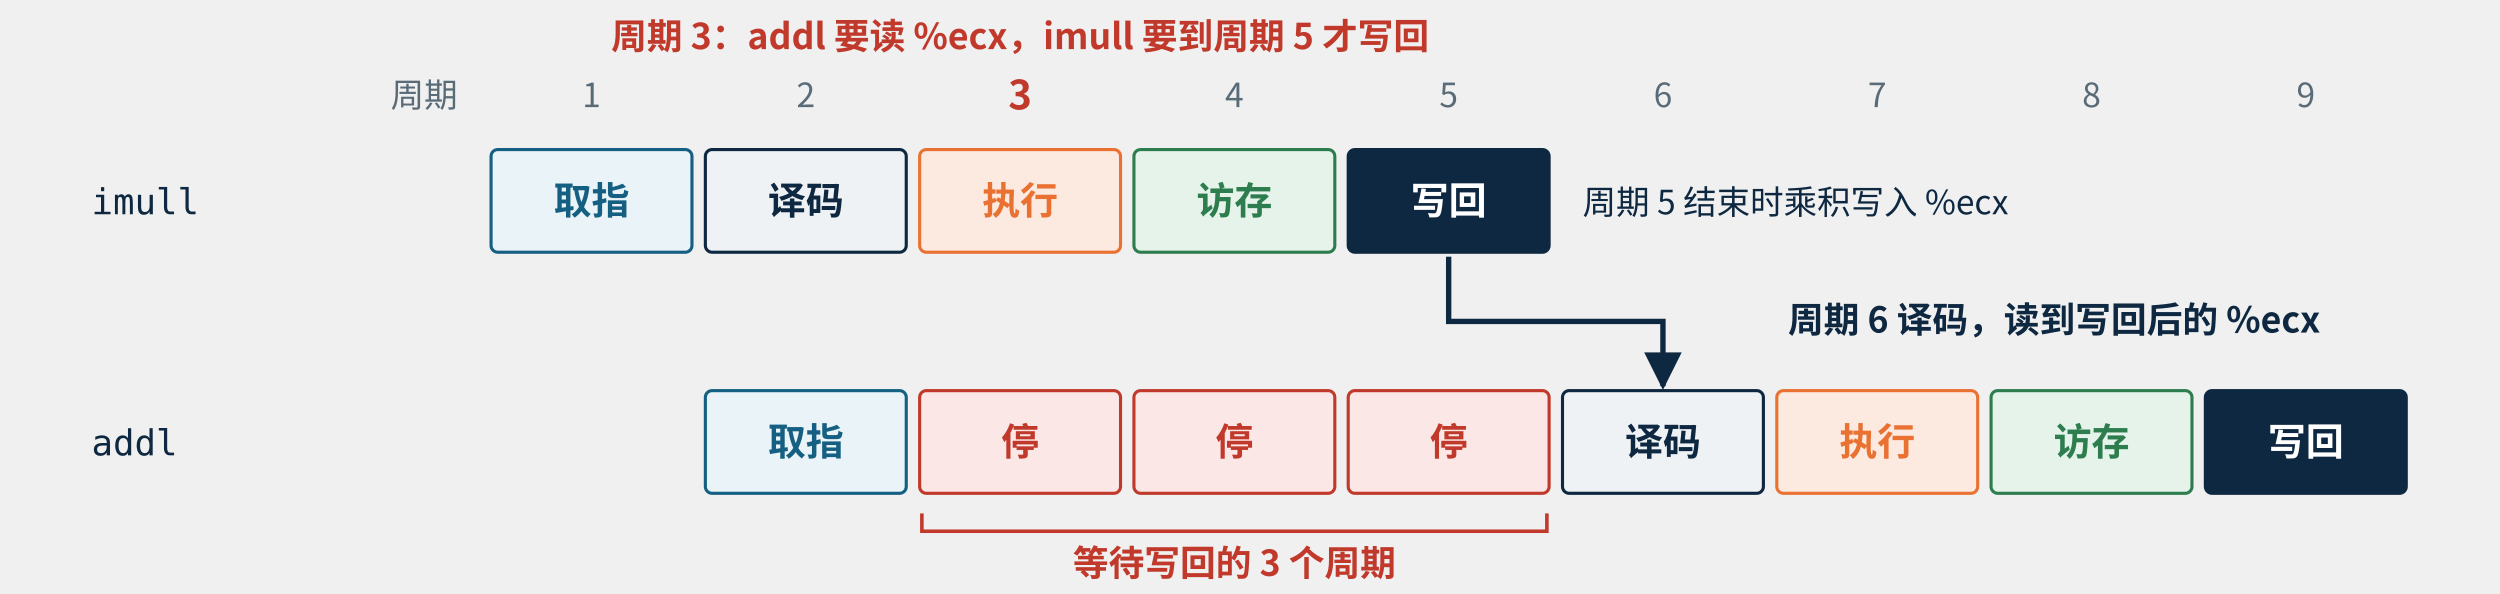
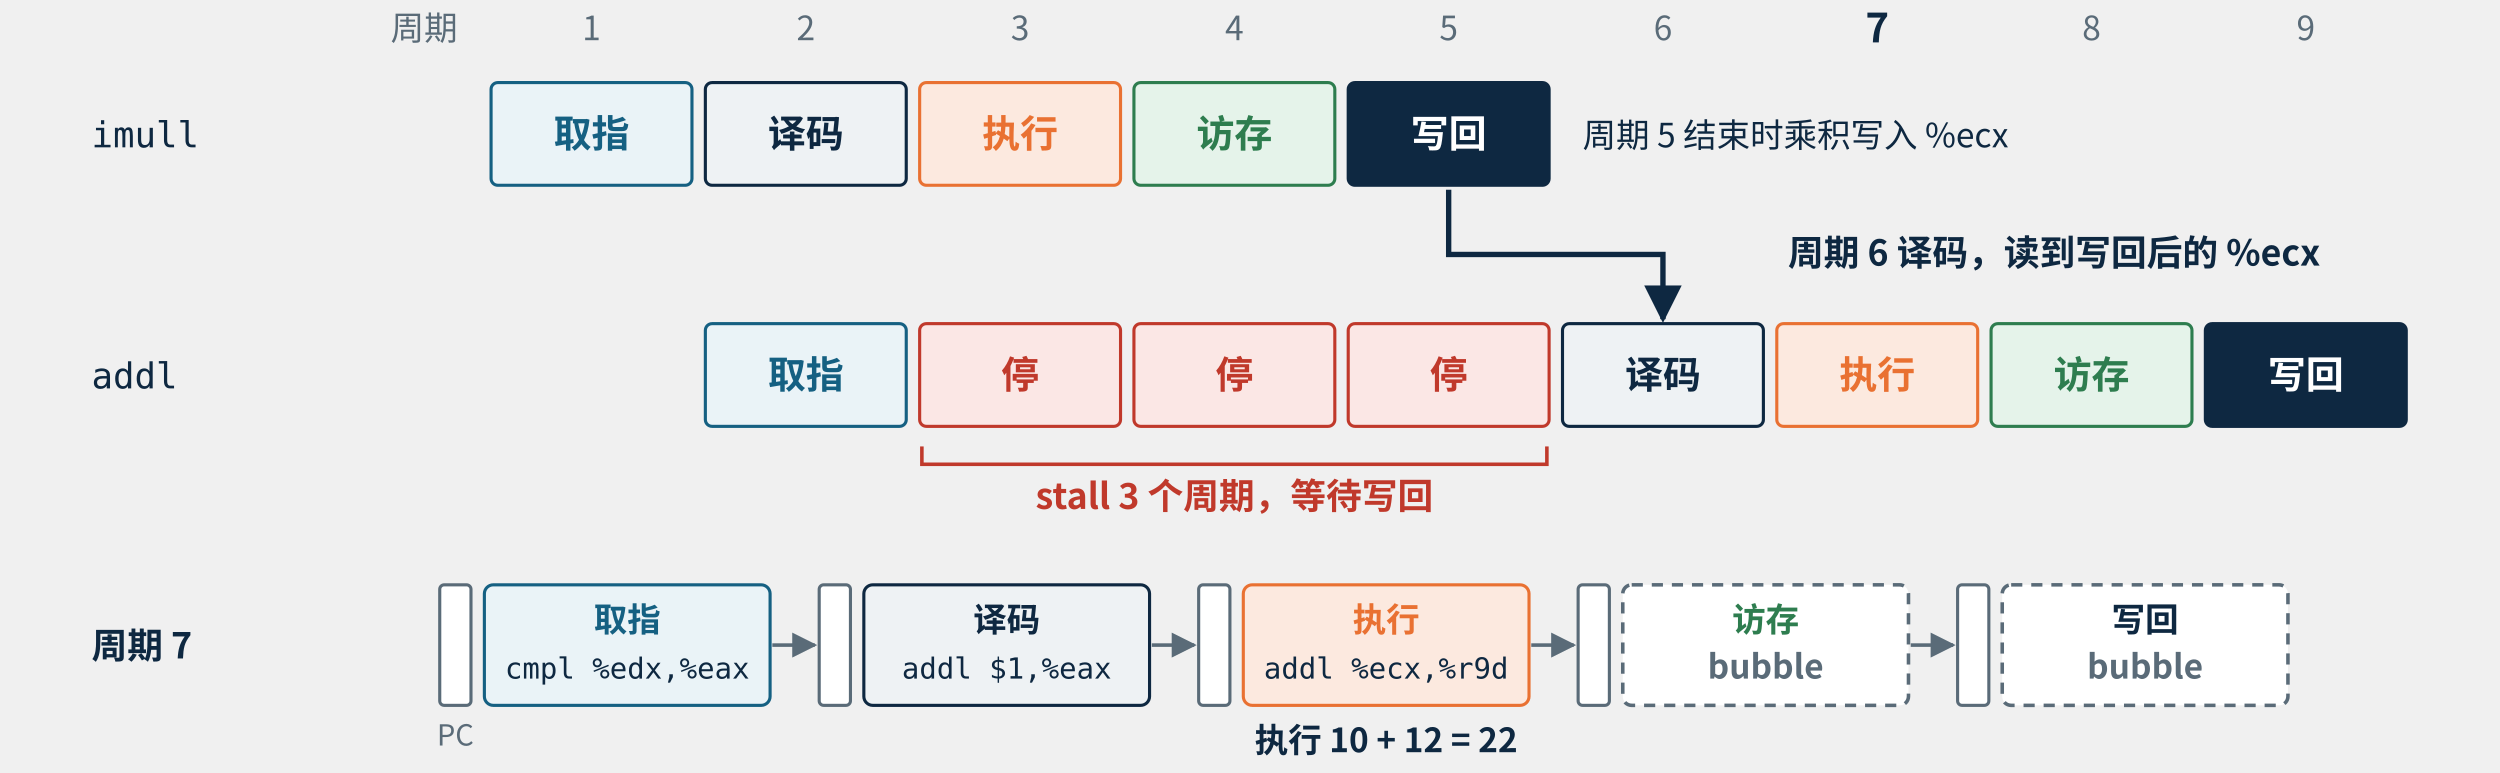
- <svg xmlns="http://www.w3.org/2000/svg" viewBox="-17 0 1120 266" width="1120" height="266">
+ <svg xmlns="http://www.w3.org/2000/svg" viewBox="-17 0 1120 346" width="1120" height="346">
  <defs>
    <marker id="ah-156082" viewBox="0 0 10 10" refX="9" refY="5" markerWidth="7" markerHeight="7" orient="auto-start-reverse">
      <path d="M0,0 L10,5 L0,10 z" fill="#156082" />
    </marker>
    <marker id="ah-e97132" viewBox="0 0 10 10" refX="9" refY="5" markerWidth="7" markerHeight="7" orient="auto-start-reverse">
      <path d="M0,0 L10,5 L0,10 z" fill="#e97132" />
    </marker>
    <marker id="ah-0e2841" viewBox="0 0 10 10" refX="9" refY="5" markerWidth="7" markerHeight="7" orient="auto-start-reverse">
      <path d="M0,0 L10,5 L0,10 z" fill="#0e2841" />
    </marker>
    <marker id="ah-2e7d4f" viewBox="0 0 10 10" refX="9" refY="5" markerWidth="7" markerHeight="7" orient="auto-start-reverse">
      <path d="M0,0 L10,5 L0,10 z" fill="#2e7d4f" />
    </marker>
    <marker id="ah-c0392b" viewBox="0 0 10 10" refX="9" refY="5" markerWidth="7" markerHeight="7" orient="auto-start-reverse">
      <path d="M0,0 L10,5 L0,10 z" fill="#c0392b" />
    </marker>
    <marker id="ah-5a6b78" viewBox="0 0 10 10" refX="9" refY="5" markerWidth="7" markerHeight="7" orient="auto-start-reverse">
      <path d="M0,0 L10,5 L0,10 z" fill="#5a6b78" />
    </marker>
    <marker id="ah-9fb5c3" viewBox="0 0 10 10" refX="9" refY="5" markerWidth="7" markerHeight="7" orient="auto-start-reverse">
      <path d="M0,0 L10,5 L0,10 z" fill="#9fb5c3" />
    </marker>
  </defs>
-   <text x="440.0" y="22.0" font-family="PingFang SC, Noto Sans CJK SC, Source Han Sans SC, sans-serif" font-size="16" font-weight="bold" fill="#c0392b" text-anchor="middle">周期 3：addl 要读 %ecx，imull 要到周期 5 才写回</text>
-   <text x="188.0" y="48.0" font-family="PingFang SC, Noto Sans CJK SC, Source Han Sans SC, sans-serif" font-size="15" font-weight="normal" fill="#5a6b78" text-anchor="end">周期</text>
-   <text x="248.0" y="48.0" font-family="PingFang SC, Noto Sans CJK SC, Source Han Sans SC, sans-serif" font-size="15" font-weight="normal" fill="#5a6b78" text-anchor="middle">1</text>
-   <text x="344.0" y="48.0" font-family="PingFang SC, Noto Sans CJK SC, Source Han Sans SC, sans-serif" font-size="15" font-weight="normal" fill="#5a6b78" text-anchor="middle">2</text>
-   <text x="440.0" y="49.0" font-family="PingFang SC, Noto Sans CJK SC, Source Han Sans SC, sans-serif" font-size="18" font-weight="bold" fill="#c0392b" text-anchor="middle">3</text>
-   <text x="536.0" y="48.0" font-family="PingFang SC, Noto Sans CJK SC, Source Han Sans SC, sans-serif" font-size="15" font-weight="normal" fill="#5a6b78" text-anchor="middle">4</text>
-   <text x="632.0" y="48.0" font-family="PingFang SC, Noto Sans CJK SC, Source Han Sans SC, sans-serif" font-size="15" font-weight="normal" fill="#5a6b78" text-anchor="middle">5</text>
-   <text x="728.0" y="48.0" font-family="PingFang SC, Noto Sans CJK SC, Source Han Sans SC, sans-serif" font-size="15" font-weight="normal" fill="#5a6b78" text-anchor="middle">6</text>
-   <text x="824.0" y="48.0" font-family="PingFang SC, Noto Sans CJK SC, Source Han Sans SC, sans-serif" font-size="15" font-weight="normal" fill="#5a6b78" text-anchor="middle">7</text>
-   <text x="920.0" y="48.0" font-family="PingFang SC, Noto Sans CJK SC, Source Han Sans SC, sans-serif" font-size="15" font-weight="normal" fill="#5a6b78" text-anchor="middle">8</text>
-   <text x="1016.0" y="48.0" font-family="PingFang SC, Noto Sans CJK SC, Source Han Sans SC, sans-serif" font-size="15" font-weight="normal" fill="#5a6b78" text-anchor="middle">9</text>
-   <text x="24.0" y="96.0" font-family="SFMono-Regular, Menlo, DejaVu Sans Mono, Consolas, monospace" font-size="16" font-weight="normal" fill="#0e2841" text-anchor="start">imull</text>
-   <rect x="203.0" y="67.0" width="90.0" height="46.0" rx="3" fill="#eaf3f7" stroke="#156082" stroke-width="1.4" />
-   <text x="248.0" y="96.0" font-family="PingFang SC, Noto Sans CJK SC, Source Han Sans SC, sans-serif" font-size="17" font-weight="bold" fill="#156082" text-anchor="middle">取指</text>
-   <rect x="299.0" y="67.0" width="90.0" height="46.0" rx="3" fill="#eef2f4" stroke="#0e2841" stroke-width="1.4" />
-   <text x="344.0" y="96.0" font-family="PingFang SC, Noto Sans CJK SC, Source Han Sans SC, sans-serif" font-size="17" font-weight="bold" fill="#0e2841" text-anchor="middle">译码</text>
-   <rect x="395.0" y="67.0" width="90.0" height="46.0" rx="3" fill="#fce9df" stroke="#e97132" stroke-width="1.4" />
-   <text x="440.0" y="96.0" font-family="PingFang SC, Noto Sans CJK SC, Source Han Sans SC, sans-serif" font-size="17" font-weight="bold" fill="#e97132" text-anchor="middle">执行</text>
-   <rect x="491.0" y="67.0" width="90.0" height="46.0" rx="3" fill="#e5f3ea" stroke="#2e7d4f" stroke-width="1.4" />
-   <text x="536.0" y="96.0" font-family="PingFang SC, Noto Sans CJK SC, Source Han Sans SC, sans-serif" font-size="17" font-weight="bold" fill="#2e7d4f" text-anchor="middle">访存</text>
-   <rect x="587.0" y="67.0" width="90.0" height="46.0" rx="3" fill="#0e2841" stroke="#0e2841" stroke-width="1.4" />
-   <text x="632.0" y="96.0" font-family="PingFang SC, Noto Sans CJK SC, Source Han Sans SC, sans-serif" font-size="17" font-weight="bold" fill="#ffffff" text-anchor="middle">写回</text>
-   <text x="24.0" y="204.0" font-family="SFMono-Regular, Menlo, DejaVu Sans Mono, Consolas, monospace" font-size="16" font-weight="normal" fill="#0e2841" text-anchor="start">addl</text>
-   <rect x="299.0" y="175.0" width="90.0" height="46.0" rx="3" fill="#eaf3f7" stroke="#156082" stroke-width="1.4" />
-   <text x="344.0" y="204.0" font-family="PingFang SC, Noto Sans CJK SC, Source Han Sans SC, sans-serif" font-size="17" font-weight="bold" fill="#156082" text-anchor="middle">取指</text>
-   <rect x="395.0" y="175.0" width="90.0" height="46.0" rx="3" fill="#fbe7e5" stroke="#c0392b" stroke-width="1.4" />
-   <text x="440.0" y="204.0" font-family="PingFang SC, Noto Sans CJK SC, Source Han Sans SC, sans-serif" font-size="17" font-weight="bold" fill="#c0392b" text-anchor="middle">停</text>
-   <rect x="491.0" y="175.0" width="90.0" height="46.0" rx="3" fill="#fbe7e5" stroke="#c0392b" stroke-width="1.4" />
-   <text x="536.0" y="204.0" font-family="PingFang SC, Noto Sans CJK SC, Source Han Sans SC, sans-serif" font-size="17" font-weight="bold" fill="#c0392b" text-anchor="middle">停</text>
-   <rect x="587.0" y="175.0" width="90.0" height="46.0" rx="3" fill="#fbe7e5" stroke="#c0392b" stroke-width="1.4" />
-   <text x="632.0" y="204.0" font-family="PingFang SC, Noto Sans CJK SC, Source Han Sans SC, sans-serif" font-size="17" font-weight="bold" fill="#c0392b" text-anchor="middle">停</text>
-   <rect x="683.0" y="175.0" width="90.0" height="46.0" rx="3" fill="#eef2f4" stroke="#0e2841" stroke-width="1.4" />
-   <text x="728.0" y="204.0" font-family="PingFang SC, Noto Sans CJK SC, Source Han Sans SC, sans-serif" font-size="17" font-weight="bold" fill="#0e2841" text-anchor="middle">译码</text>
-   <rect x="779.0" y="175.0" width="90.0" height="46.0" rx="3" fill="#fce9df" stroke="#e97132" stroke-width="1.4" />
-   <text x="824.0" y="204.0" font-family="PingFang SC, Noto Sans CJK SC, Source Han Sans SC, sans-serif" font-size="17" font-weight="bold" fill="#e97132" text-anchor="middle">执行</text>
-   <rect x="875.0" y="175.0" width="90.0" height="46.0" rx="3" fill="#e5f3ea" stroke="#2e7d4f" stroke-width="1.4" />
-   <text x="920.0" y="204.0" font-family="PingFang SC, Noto Sans CJK SC, Source Han Sans SC, sans-serif" font-size="17" font-weight="bold" fill="#2e7d4f" text-anchor="middle">访存</text>
-   <rect x="971.0" y="175.0" width="90.0" height="46.0" rx="3" fill="#0e2841" stroke="#0e2841" stroke-width="1.4" />
-   <text x="1016.0" y="204.0" font-family="PingFang SC, Noto Sans CJK SC, Source Han Sans SC, sans-serif" font-size="17" font-weight="bold" fill="#ffffff" text-anchor="middle">写回</text>
-   <text x="692.0" y="96.0" font-family="PingFang SC, Noto Sans CJK SC, Source Han Sans SC, sans-serif" font-size="15" font-weight="normal" fill="#0e2841" text-anchor="start">周期 5 结束时乘积写入 %ecx</text>
-   <path d="M 632.0 115.0 L 632.0 144.0 L 728.0 144.0 L 728.0 173.0" fill="none" stroke="#0e2841" stroke-width="2.4" marker-end="url(#ah-0e2841)" />
-   <text x="784.0" y="149.0" font-family="PingFang SC, Noto Sans CJK SC, Source Han Sans SC, sans-serif" font-size="16" font-weight="bold" fill="#0e2841" text-anchor="start">周期 6 译码，读到写回后的 %ecx</text>
-   <path d="M 396.0 230.0 L 396.0 238.0 L 676.0 238.0 L 676.0 230.0" fill="none" stroke="#c0392b" stroke-width="1.6" />
-   <text x="536.0" y="258.0" font-family="PingFang SC, Noto Sans CJK SC, Source Han Sans SC, sans-serif" font-size="16" font-weight="bold" fill="#c0392b" text-anchor="middle">等待写回的 3 个周期</text>
+   <text x="188.0" y="18.0" font-family="PingFang SC, Noto Sans CJK SC, Source Han Sans SC, sans-serif" font-size="15" font-weight="normal" fill="#5a6b78" text-anchor="end">周期</text>
+   <text x="248.0" y="18.0" font-family="PingFang SC, Noto Sans CJK SC, Source Han Sans SC, sans-serif" font-size="15" font-weight="normal" fill="#5a6b78" text-anchor="middle">1</text>
+   <text x="344.0" y="18.0" font-family="PingFang SC, Noto Sans CJK SC, Source Han Sans SC, sans-serif" font-size="15" font-weight="normal" fill="#5a6b78" text-anchor="middle">2</text>
+   <text x="440.0" y="18.0" font-family="PingFang SC, Noto Sans CJK SC, Source Han Sans SC, sans-serif" font-size="15" font-weight="normal" fill="#5a6b78" text-anchor="middle">3</text>
+   <text x="536.0" y="18.0" font-family="PingFang SC, Noto Sans CJK SC, Source Han Sans SC, sans-serif" font-size="15" font-weight="normal" fill="#5a6b78" text-anchor="middle">4</text>
+   <text x="632.0" y="18.0" font-family="PingFang SC, Noto Sans CJK SC, Source Han Sans SC, sans-serif" font-size="15" font-weight="normal" fill="#5a6b78" text-anchor="middle">5</text>
+   <text x="728.0" y="18.0" font-family="PingFang SC, Noto Sans CJK SC, Source Han Sans SC, sans-serif" font-size="15" font-weight="normal" fill="#5a6b78" text-anchor="middle">6</text>
+   <text x="824.0" y="19.0" font-family="PingFang SC, Noto Sans CJK SC, Source Han Sans SC, sans-serif" font-size="18" font-weight="bold" fill="#0e2841" text-anchor="middle">7</text>
+   <text x="920.0" y="18.0" font-family="PingFang SC, Noto Sans CJK SC, Source Han Sans SC, sans-serif" font-size="15" font-weight="normal" fill="#5a6b78" text-anchor="middle">8</text>
+   <text x="1016.0" y="18.0" font-family="PingFang SC, Noto Sans CJK SC, Source Han Sans SC, sans-serif" font-size="15" font-weight="normal" fill="#5a6b78" text-anchor="middle">9</text>
+   <text x="24.0" y="66.0" font-family="SFMono-Regular, Menlo, DejaVu Sans Mono, Consolas, monospace" font-size="16" font-weight="normal" fill="#0e2841" text-anchor="start">imull</text>
+   <rect x="203.0" y="37.0" width="90.0" height="46.0" rx="3" fill="#eaf3f7" stroke="#156082" stroke-width="1.4" />
+   <text x="248.0" y="66.0" font-family="PingFang SC, Noto Sans CJK SC, Source Han Sans SC, sans-serif" font-size="17" font-weight="bold" fill="#156082" text-anchor="middle">取指</text>
+   <rect x="299.0" y="37.0" width="90.0" height="46.0" rx="3" fill="#eef2f4" stroke="#0e2841" stroke-width="1.4" />
+   <text x="344.0" y="66.0" font-family="PingFang SC, Noto Sans CJK SC, Source Han Sans SC, sans-serif" font-size="17" font-weight="bold" fill="#0e2841" text-anchor="middle">译码</text>
+   <rect x="395.0" y="37.0" width="90.0" height="46.0" rx="3" fill="#fce9df" stroke="#e97132" stroke-width="1.4" />
+   <text x="440.0" y="66.0" font-family="PingFang SC, Noto Sans CJK SC, Source Han Sans SC, sans-serif" font-size="17" font-weight="bold" fill="#e97132" text-anchor="middle">执行</text>
+   <rect x="491.0" y="37.0" width="90.0" height="46.0" rx="3" fill="#e5f3ea" stroke="#2e7d4f" stroke-width="1.4" />
+   <text x="536.0" y="66.0" font-family="PingFang SC, Noto Sans CJK SC, Source Han Sans SC, sans-serif" font-size="17" font-weight="bold" fill="#2e7d4f" text-anchor="middle">访存</text>
+   <rect x="587.0" y="37.0" width="90.0" height="46.0" rx="3" fill="#0e2841" stroke="#0e2841" stroke-width="1.4" />
+   <text x="632.0" y="66.0" font-family="PingFang SC, Noto Sans CJK SC, Source Han Sans SC, sans-serif" font-size="17" font-weight="bold" fill="#ffffff" text-anchor="middle">写回</text>
+   <text x="24.0" y="174.0" font-family="SFMono-Regular, Menlo, DejaVu Sans Mono, Consolas, monospace" font-size="16" font-weight="normal" fill="#0e2841" text-anchor="start">addl</text>
+   <rect x="299.0" y="145.0" width="90.0" height="46.0" rx="3" fill="#eaf3f7" stroke="#156082" stroke-width="1.4" />
+   <text x="344.0" y="174.0" font-family="PingFang SC, Noto Sans CJK SC, Source Han Sans SC, sans-serif" font-size="17" font-weight="bold" fill="#156082" text-anchor="middle">取指</text>
+   <rect x="395.0" y="145.0" width="90.0" height="46.0" rx="3" fill="#fbe7e5" stroke="#c0392b" stroke-width="1.4" />
+   <text x="440.0" y="174.0" font-family="PingFang SC, Noto Sans CJK SC, Source Han Sans SC, sans-serif" font-size="17" font-weight="bold" fill="#c0392b" text-anchor="middle">停</text>
+   <rect x="491.0" y="145.0" width="90.0" height="46.0" rx="3" fill="#fbe7e5" stroke="#c0392b" stroke-width="1.4" />
+   <text x="536.0" y="174.0" font-family="PingFang SC, Noto Sans CJK SC, Source Han Sans SC, sans-serif" font-size="17" font-weight="bold" fill="#c0392b" text-anchor="middle">停</text>
+   <rect x="587.0" y="145.0" width="90.0" height="46.0" rx="3" fill="#fbe7e5" stroke="#c0392b" stroke-width="1.4" />
+   <text x="632.0" y="174.0" font-family="PingFang SC, Noto Sans CJK SC, Source Han Sans SC, sans-serif" font-size="17" font-weight="bold" fill="#c0392b" text-anchor="middle">停</text>
+   <rect x="683.0" y="145.0" width="90.0" height="46.0" rx="3" fill="#eef2f4" stroke="#0e2841" stroke-width="1.4" />
+   <text x="728.0" y="174.0" font-family="PingFang SC, Noto Sans CJK SC, Source Han Sans SC, sans-serif" font-size="17" font-weight="bold" fill="#0e2841" text-anchor="middle">译码</text>
+   <rect x="779.0" y="145.0" width="90.0" height="46.0" rx="3" fill="#fce9df" stroke="#e97132" stroke-width="1.4" />
+   <text x="824.0" y="174.0" font-family="PingFang SC, Noto Sans CJK SC, Source Han Sans SC, sans-serif" font-size="17" font-weight="bold" fill="#e97132" text-anchor="middle">执行</text>
+   <rect x="875.0" y="145.0" width="90.0" height="46.0" rx="3" fill="#e5f3ea" stroke="#2e7d4f" stroke-width="1.4" />
+   <text x="920.0" y="174.0" font-family="PingFang SC, Noto Sans CJK SC, Source Han Sans SC, sans-serif" font-size="17" font-weight="bold" fill="#2e7d4f" text-anchor="middle">访存</text>
+   <rect x="971.0" y="145.0" width="90.0" height="46.0" rx="3" fill="#0e2841" stroke="#0e2841" stroke-width="1.4" />
+   <text x="1016.0" y="174.0" font-family="PingFang SC, Noto Sans CJK SC, Source Han Sans SC, sans-serif" font-size="17" font-weight="bold" fill="#ffffff" text-anchor="middle">写回</text>
+   <text x="692.0" y="66.0" font-family="PingFang SC, Noto Sans CJK SC, Source Han Sans SC, sans-serif" font-size="15" font-weight="normal" fill="#0e2841" text-anchor="start">周期 5 结束时乘积写入 %ecx</text>
+   <path d="M 632.0 85.0 L 632.0 114.0 L 728.0 114.0 L 728.0 143.0" fill="none" stroke="#0e2841" stroke-width="2.4" marker-end="url(#ah-0e2841)" />
+   <text x="784.0" y="119.0" font-family="PingFang SC, Noto Sans CJK SC, Source Han Sans SC, sans-serif" font-size="16" font-weight="bold" fill="#0e2841" text-anchor="start">周期 6 译码，读到写回后的 %ecx</text>
+   <path d="M 396.0 200.0 L 396.0 208.0 L 676.0 208.0 L 676.0 200.0" fill="none" stroke="#c0392b" stroke-width="1.6" />
+   <text x="536.0" y="228.0" font-family="PingFang SC, Noto Sans CJK SC, Source Han Sans SC, sans-serif" font-size="16" font-weight="bold" fill="#c0392b" text-anchor="middle">stall 3 个周期，等待写回</text>
+   <text x="24.0" y="295.0" font-family="PingFang SC, Noto Sans CJK SC, Source Han Sans SC, sans-serif" font-size="16" font-weight="bold" fill="#0e2841" text-anchor="start">周期 7</text>
+   <rect x="180.0" y="262.0" width="14.0" height="54.0" rx="2" fill="#ffffff" stroke="#5a6b78" stroke-width="1.4" />
+   <rect x="200.0" y="262.0" width="128.0" height="54.0" rx="4" fill="#eaf3f7" stroke="#156082" stroke-width="1.4" />
+   <text x="264.0" y="283.0" font-family="PingFang SC, Noto Sans CJK SC, Source Han Sans SC, sans-serif" font-size="15" font-weight="bold" fill="#156082" text-anchor="middle">取指</text>
+   <text x="264.0" y="304.0" font-family="SFMono-Regular, Menlo, DejaVu Sans Mono, Consolas, monospace" font-size="13" font-weight="normal" fill="#0e2841" text-anchor="middle">cmpl %edx,%eax</text>
+   <line x1="329.0" y1="289.0" x2="348.0" y2="289.0" stroke="#5a6b78" stroke-width="1.6" marker-end="url(#ah-5a6b78)" />
+   <rect x="350.0" y="262.0" width="14.0" height="54.0" rx="2" fill="#ffffff" stroke="#5a6b78" stroke-width="1.4" />
+   <rect x="370.0" y="262.0" width="128.0" height="54.0" rx="4" fill="#eef2f4" stroke="#0e2841" stroke-width="1.4" />
+   <text x="434.0" y="283.0" font-family="PingFang SC, Noto Sans CJK SC, Source Han Sans SC, sans-serif" font-size="15" font-weight="bold" fill="#0e2841" text-anchor="middle">译码</text>
+   <text x="434.0" y="304.0" font-family="SFMono-Regular, Menlo, DejaVu Sans Mono, Consolas, monospace" font-size="13" font-weight="normal" fill="#0e2841" text-anchor="middle">addl $1,%eax</text>
+   <line x1="499.0" y1="289.0" x2="518.0" y2="289.0" stroke="#5a6b78" stroke-width="1.6" marker-end="url(#ah-5a6b78)" />
+   <rect x="520.0" y="262.0" width="14.0" height="54.0" rx="2" fill="#ffffff" stroke="#5a6b78" stroke-width="1.4" />
+   <rect x="540.0" y="262.0" width="128.0" height="54.0" rx="4" fill="#fce9df" stroke="#e97132" stroke-width="1.4" />
+   <text x="604.0" y="283.0" font-family="PingFang SC, Noto Sans CJK SC, Source Han Sans SC, sans-serif" font-size="15" font-weight="bold" fill="#e97132" text-anchor="middle">执行</text>
+   <text x="604.0" y="304.0" font-family="SFMono-Regular, Menlo, DejaVu Sans Mono, Consolas, monospace" font-size="13" font-weight="normal" fill="#0e2841" text-anchor="middle">addl %ecx,%r9d</text>
+   <line x1="669.0" y1="289.0" x2="688.0" y2="289.0" stroke="#5a6b78" stroke-width="1.6" marker-end="url(#ah-5a6b78)" />
+   <rect x="690.0" y="262.0" width="14.0" height="54.0" rx="2" fill="#ffffff" stroke="#5a6b78" stroke-width="1.4" />
+   <rect x="710.0" y="262.0" width="128.0" height="54.0" rx="4" fill="#ffffff" stroke="#5a6b78" stroke-width="1.6" stroke-dasharray="5 4" />
+   <text x="774.0" y="283.0" font-family="PingFang SC, Noto Sans CJK SC, Source Han Sans SC, sans-serif" font-size="15" font-weight="bold" fill="#2e7d4f" text-anchor="middle">访存</text>
+   <text x="774.0" y="304.0" font-family="PingFang SC, Noto Sans CJK SC, Source Han Sans SC, sans-serif" font-size="15" font-weight="bold" fill="#5a6b78" text-anchor="middle">bubble</text>
+   <line x1="839.0" y1="289.0" x2="858.0" y2="289.0" stroke="#5a6b78" stroke-width="1.6" marker-end="url(#ah-5a6b78)" />
+   <rect x="860.0" y="262.0" width="14.0" height="54.0" rx="2" fill="#ffffff" stroke="#5a6b78" stroke-width="1.4" />
+   <rect x="880.0" y="262.0" width="128.0" height="54.0" rx="4" fill="#ffffff" stroke="#5a6b78" stroke-width="1.6" stroke-dasharray="5 4" />
+   <text x="944.0" y="283.0" font-family="PingFang SC, Noto Sans CJK SC, Source Han Sans SC, sans-serif" font-size="15" font-weight="bold" fill="#0e2841" text-anchor="middle">写回</text>
+   <text x="944.0" y="304.0" font-family="PingFang SC, Noto Sans CJK SC, Source Han Sans SC, sans-serif" font-size="15" font-weight="bold" fill="#5a6b78" text-anchor="middle">bubble</text>
+   <text x="187.0" y="334.0" font-family="PingFang SC, Noto Sans CJK SC, Source Han Sans SC, sans-serif" font-size="13" font-weight="normal" fill="#5a6b78" text-anchor="middle">PC</text>
+   <text x="604.0" y="337.0" font-family="PingFang SC, Noto Sans CJK SC, Source Han Sans SC, sans-serif" font-size="15" font-weight="bold" fill="#0e2841" text-anchor="middle">执行 10 + 12 = 22</text>
</svg>
